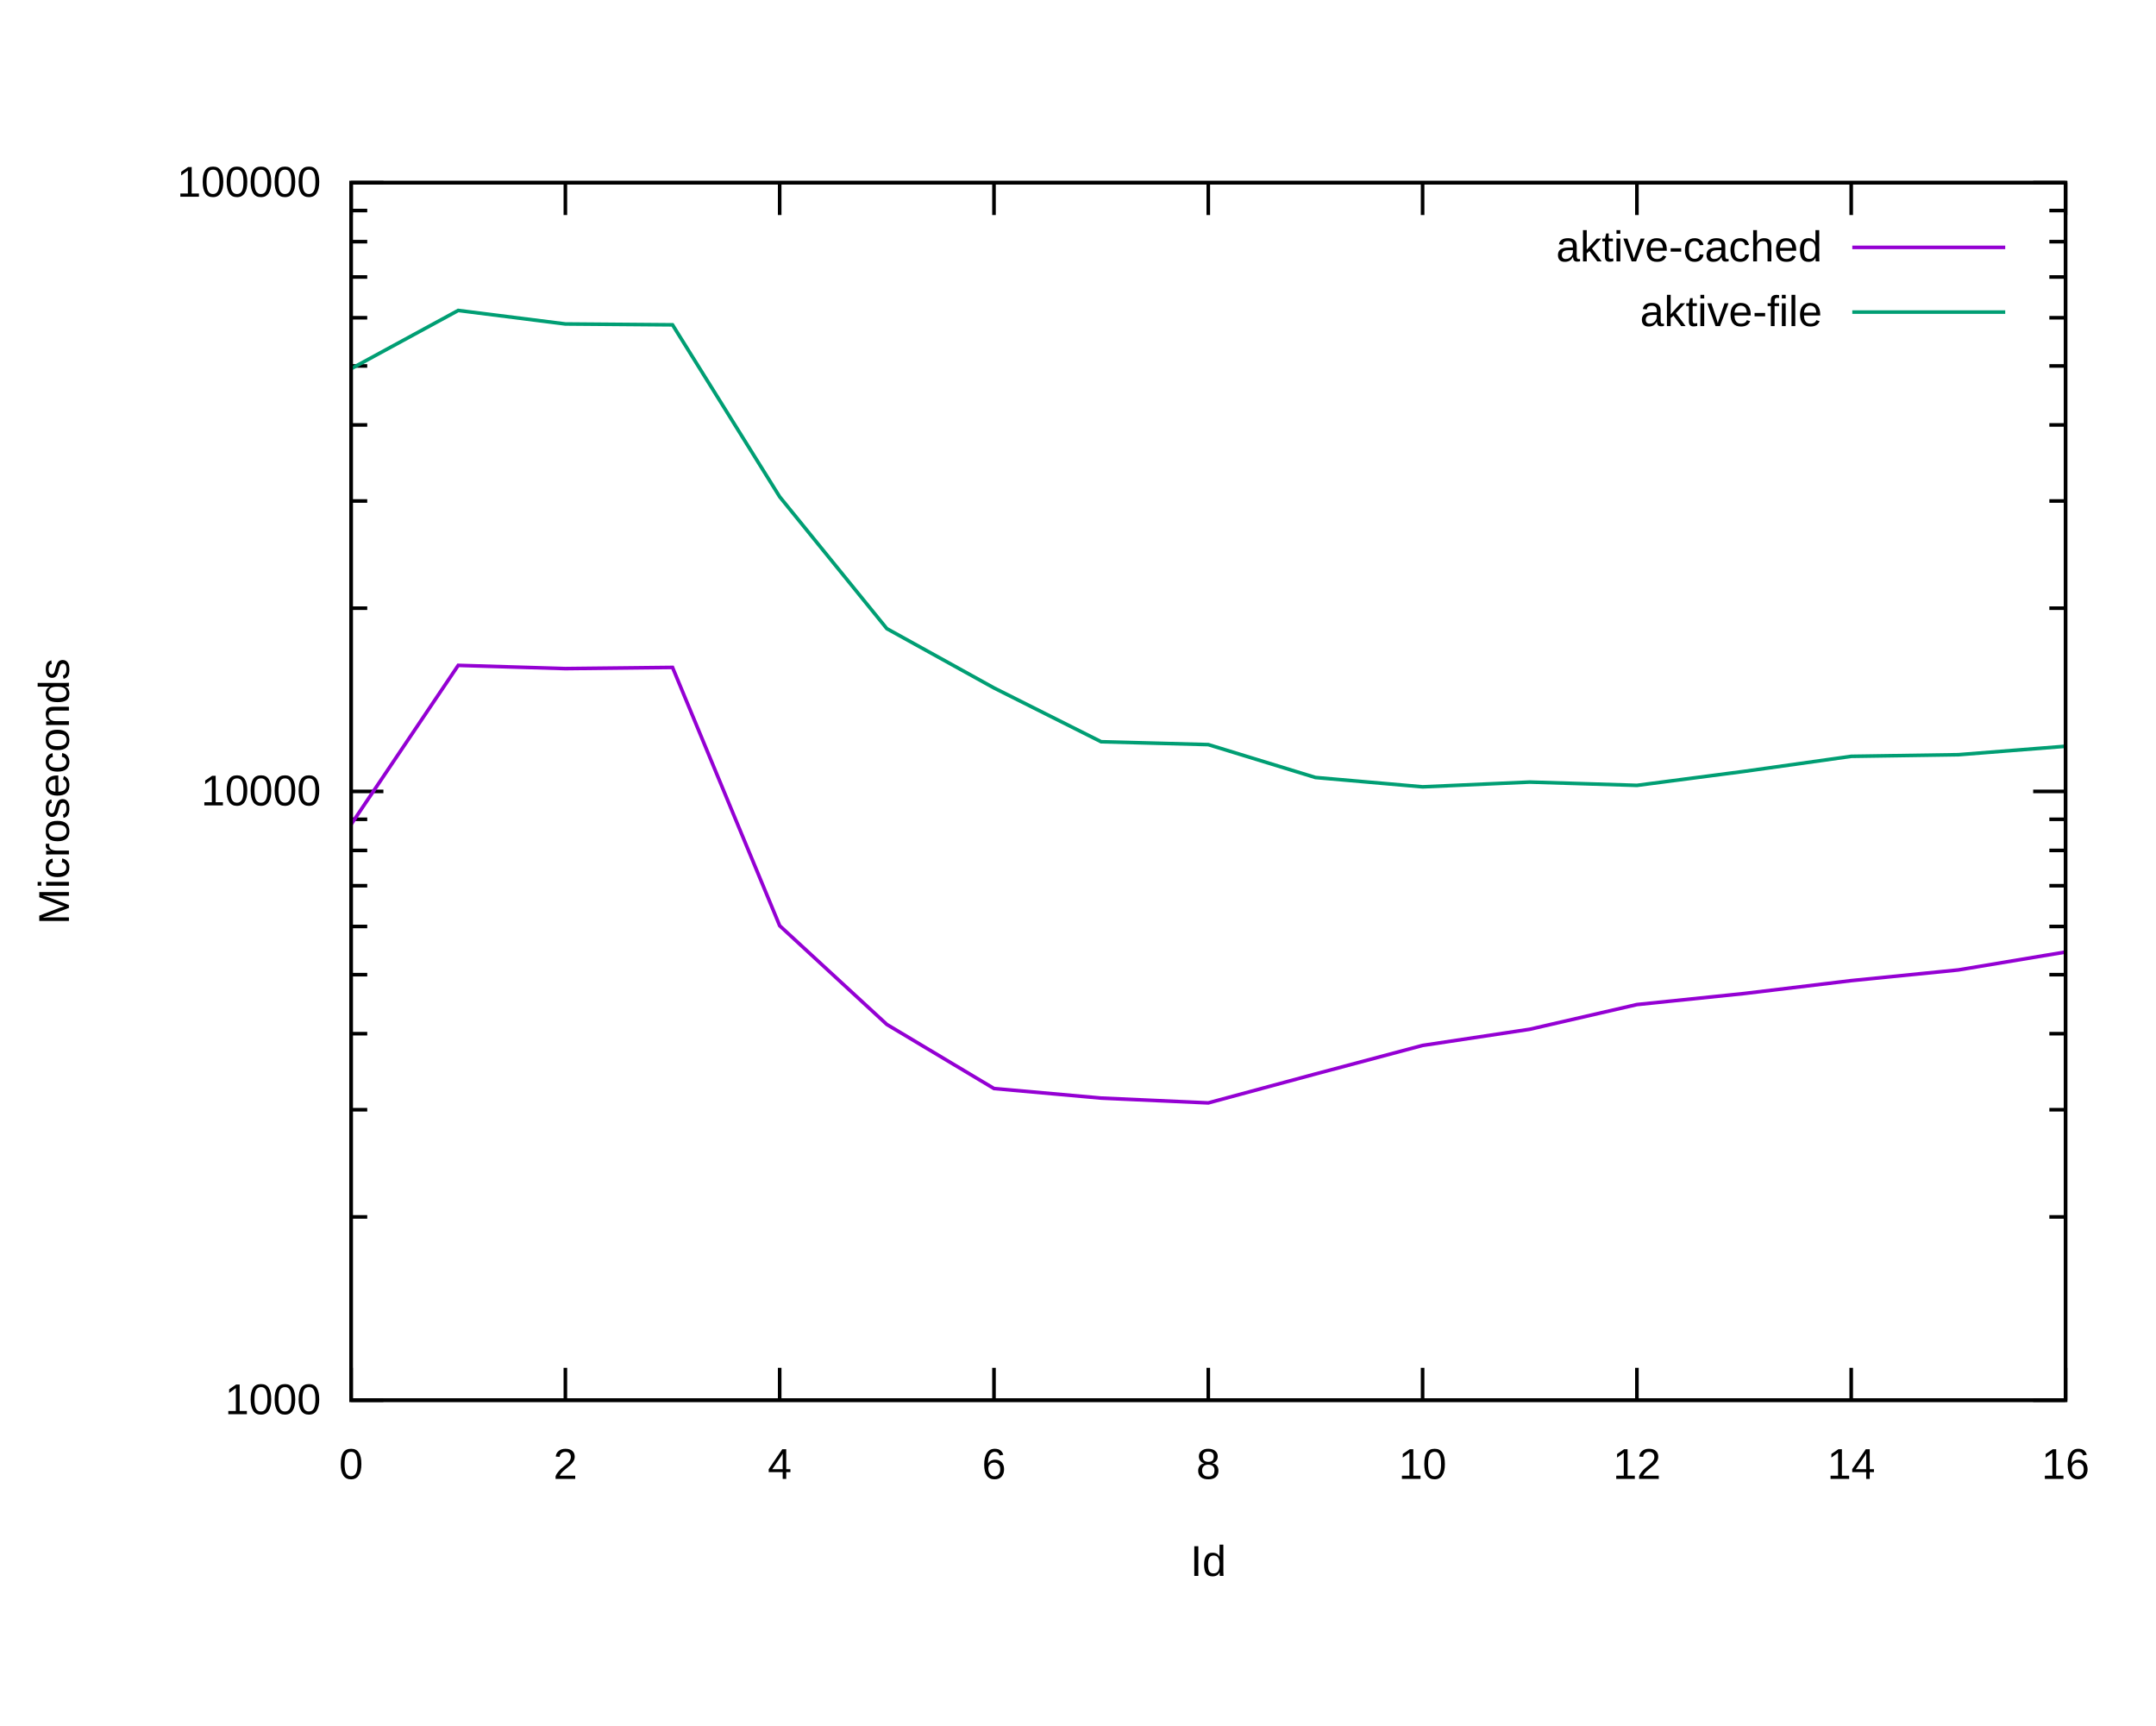
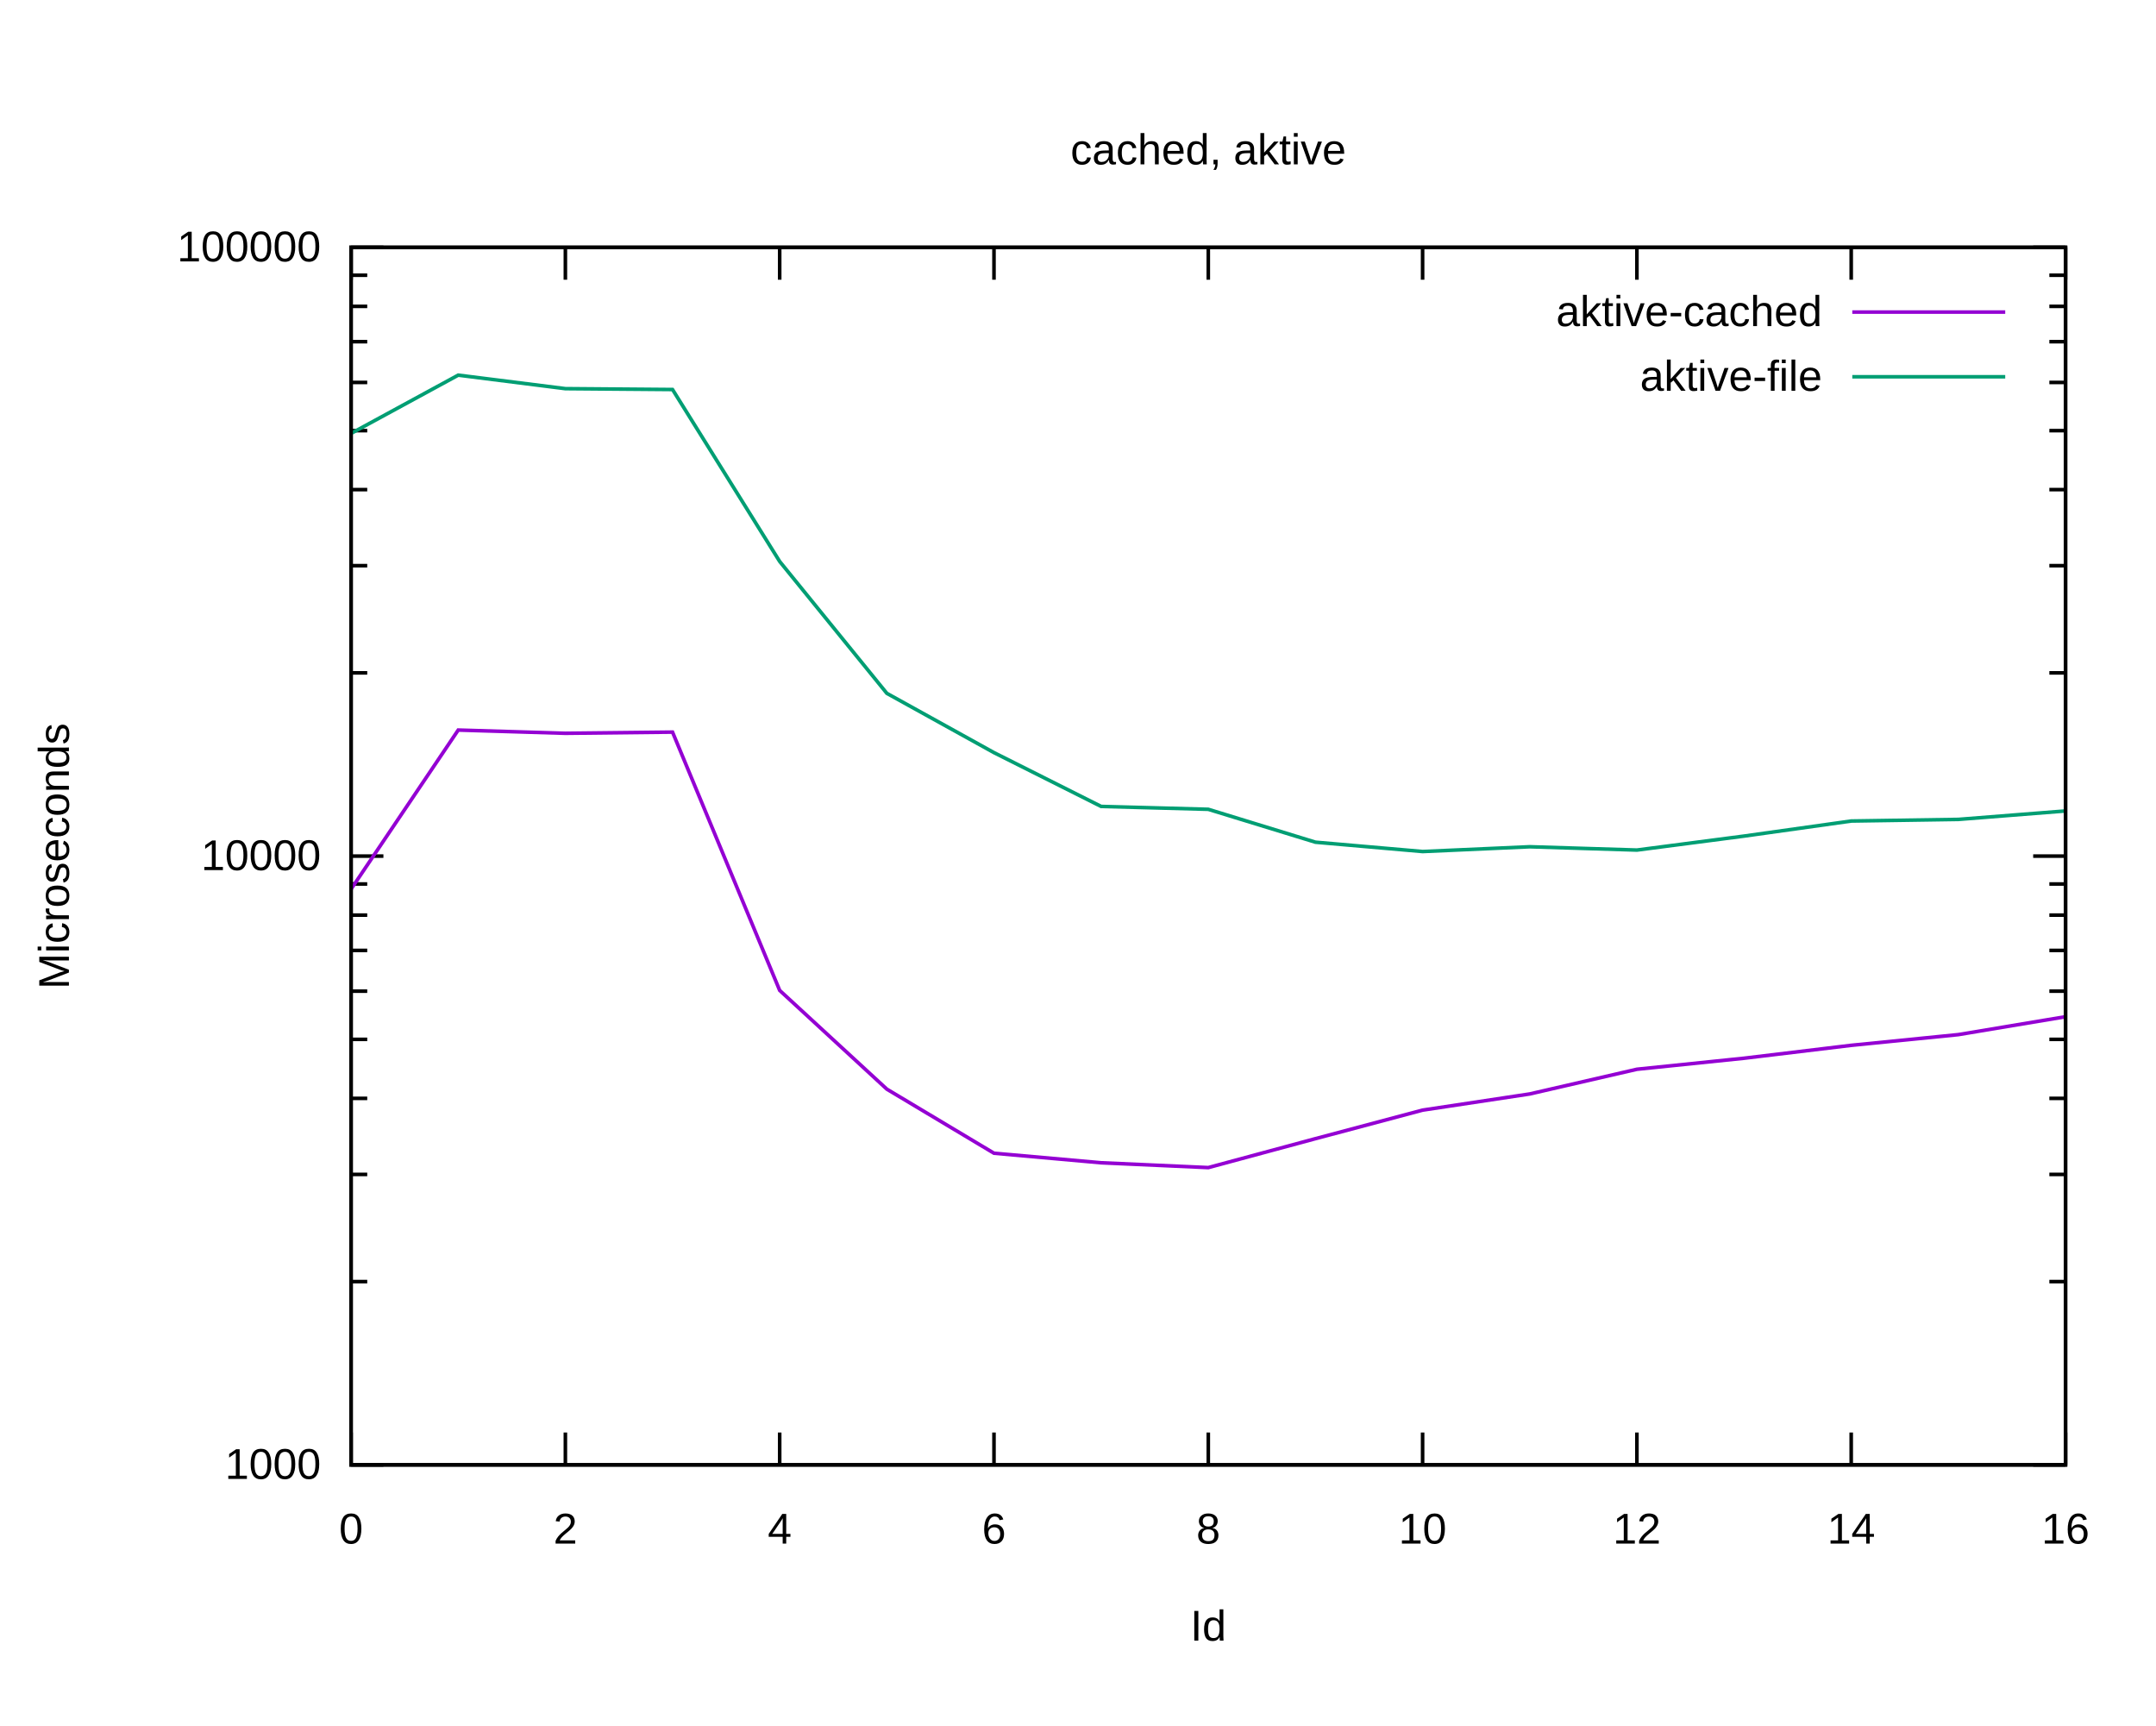
<svg xmlns="http://www.w3.org/2000/svg" xmlns:xlink="http://www.w3.org/1999/xlink" viewBox="0 0 600 480">
  <g id="gnuplot_canvas">
    <rect x="0" y="0" width="600" height="480" fill="none" />
    <defs>
      <circle id="gpDot" r="0.5" stroke-width="0.5" stroke="currentColor" />
      <path id="gpPt0" stroke-width="0.222" stroke="currentColor" d="M-1,0 h2 M0,-1 v2" />
      <path id="gpPt1" stroke-width="0.222" stroke="currentColor" d="M-1,-1 L1,1 M1,-1 L-1,1" />
      <path id="gpPt2" stroke-width="0.222" stroke="currentColor" d="M-1,0 L1,0 M0,-1 L0,1 M-1,-1 L1,1 M-1,1 L1,-1" />
      <rect id="gpPt3" stroke-width="0.222" stroke="currentColor" x="-1" y="-1" width="2" height="2" />
      <rect id="gpPt4" stroke-width="0.222" stroke="currentColor" fill="currentColor" x="-1" y="-1" width="2" height="2" />
      <circle id="gpPt5" stroke-width="0.222" stroke="currentColor" cx="0" cy="0" r="1" />
      <use xlink:href="#gpPt5" id="gpPt6" fill="currentColor" stroke="none" />
      <path id="gpPt7" stroke-width="0.222" stroke="currentColor" d="M0,-1.33 L-1.33,0.67 L1.33,0.67 z" />
      <use xlink:href="#gpPt7" id="gpPt8" fill="currentColor" stroke="none" />
      <use xlink:href="#gpPt7" id="gpPt9" stroke="currentColor" transform="rotate(180)" />
      <use xlink:href="#gpPt9" id="gpPt10" fill="currentColor" stroke="none" />
      <use xlink:href="#gpPt3" id="gpPt11" stroke="currentColor" transform="rotate(45)" />
      <use xlink:href="#gpPt11" id="gpPt12" fill="currentColor" stroke="none" />
      <path id="gpPt13" stroke-width="0.222" stroke="currentColor" d="M0,1.330 L1.265,0.411 L0.782,-1.067 L-0.782,-1.076 L-1.265,0.411 z" />
      <use xlink:href="#gpPt13" id="gpPt14" fill="currentColor" stroke="none" />
      <filter id="textbox" filterUnits="objectBoundingBox" x="0" y="0" height="1" width="1">
        <feFlood flood-color="white" flood-opacity="1" result="bgnd" />
        <feComposite in="SourceGraphic" in2="bgnd" operator="atop" />
      </filter>
      <filter id="greybox" filterUnits="objectBoundingBox" x="0" y="0" height="1" width="1">
        <feFlood flood-color="lightgrey" flood-opacity="1" result="grey" />
        <feComposite in="SourceGraphic" in2="grey" operator="atop" />
      </filter>
    </defs>
-     <g fill="none" color="white" stroke="black" stroke-width="1.00" stroke-linecap="butt" stroke-linejoin="miter">
+     <g fill="none" color="white" stroke="currentColor" stroke-width="1.00" stroke-linecap="butt" stroke-linejoin="miter">
</g>
    <g fill="none" color="black" stroke="currentColor" stroke-width="1.00" stroke-linecap="butt" stroke-linejoin="miter">
-       <path stroke="black" d="M97.70,389.58 L106.70,389.58 M574.82,389.58 L565.82,389.58  " />
-       <g transform="translate(89.31,393.48)" stroke="none" fill="black" font-family="Arial" font-size="12.00" text-anchor="end">
+       <path stroke="black" d="M97.70,407.58 L106.70,407.58 M574.82,407.58 L565.82,407.58  " />
+       <g transform="translate(89.31,411.48)" stroke="none" fill="black" font-family="Arial" font-size="12.00" text-anchor="end">
        <text>
          <tspan font-family="Arial"> 1000</tspan>
        </text>
      </g>
    </g>
    <g fill="none" color="black" stroke="currentColor" stroke-width="1.00" stroke-linecap="butt" stroke-linejoin="miter">
-       <path stroke="black" d="M97.70,338.59 L102.20,338.59 M574.82,338.59 L570.32,338.59 M97.70,308.77 L102.20,308.77 M574.82,308.77 L570.32,308.77   M97.70,287.61 L102.20,287.61 M574.82,287.61 L570.32,287.61 M97.70,271.19 L102.20,271.19 M574.82,271.19 L570.32,271.19   M97.70,257.78 L102.20,257.78 M574.82,257.78 L570.32,257.78 M97.70,246.44 L102.20,246.44 M574.82,246.44 L570.32,246.44   M97.70,236.62 L102.20,236.62 M574.82,236.62 L570.32,236.62 M97.70,227.96 L102.20,227.96 M574.82,227.96 L570.32,227.96   M97.70,220.20 L106.70,220.20 M574.82,220.20 L565.82,220.20  " />
-       <g transform="translate(89.31,224.10)" stroke="none" fill="black" font-family="Arial" font-size="12.00" text-anchor="end">
+       <path stroke="black" d="M97.70,356.59 L102.20,356.59 M574.82,356.59 L570.32,356.59 M97.70,326.77 L102.20,326.77 M574.82,326.77 L570.32,326.77   M97.70,305.61 L102.20,305.61 M574.82,305.61 L570.32,305.61 M97.70,289.19 L102.20,289.19 M574.82,289.19 L570.32,289.19   M97.70,275.78 L102.20,275.78 M574.82,275.78 L570.32,275.78 M97.70,264.44 L102.20,264.44 M574.82,264.44 L570.32,264.44   M97.70,254.62 L102.20,254.62 M574.82,254.62 L570.32,254.62 M97.70,245.96 L102.20,245.96 M574.82,245.96 L570.32,245.96   M97.70,238.20 L106.70,238.20 M574.82,238.20 L565.82,238.20  " />
+       <g transform="translate(89.31,242.10)" stroke="none" fill="black" font-family="Arial" font-size="12.00" text-anchor="end">
        <text>
          <tspan font-family="Arial"> 10000</tspan>
        </text>
      </g>
    </g>
    <g fill="none" color="black" stroke="currentColor" stroke-width="1.00" stroke-linecap="butt" stroke-linejoin="miter">
-       <path stroke="black" d="M97.70,169.22 L102.20,169.22 M574.82,169.22 L570.32,169.22 M97.70,139.39 L102.20,139.39 M574.82,139.39 L570.32,139.39   M97.70,118.23 L102.20,118.23 M574.82,118.23 L570.32,118.23 M97.70,101.82 L102.20,101.82 M574.82,101.82 L570.32,101.82   M97.70,88.41 L102.20,88.41 M574.82,88.41 L570.32,88.41 M97.70,77.07 L102.20,77.07 M574.82,77.07 L570.32,77.07   M97.70,67.24 L102.20,67.24 M574.82,67.24 L570.32,67.24 M97.70,58.58 L102.20,58.58 M574.82,58.58 L570.32,58.58   M97.70,50.83 L106.70,50.83 M574.82,50.83 L565.82,50.83  " />
-       <g transform="translate(89.31,54.73)" stroke="none" fill="black" font-family="Arial" font-size="12.00" text-anchor="end">
+       <path stroke="black" d="M97.70,187.22 L102.20,187.22 M574.82,187.22 L570.32,187.22 M97.70,157.39 L102.20,157.39 M574.82,157.39 L570.32,157.39   M97.70,136.23 L102.20,136.23 M574.82,136.23 L570.32,136.23 M97.70,119.82 L102.20,119.82 M574.82,119.82 L570.32,119.82   M97.70,106.41 L102.20,106.41 M574.82,106.41 L570.32,106.41 M97.70,95.07 L102.20,95.07 M574.82,95.07 L570.32,95.07   M97.70,85.24 L102.20,85.24 M574.82,85.24 L570.32,85.24 M97.70,76.58 L102.20,76.58 M574.82,76.58 L570.32,76.58   M97.70,68.83 L106.70,68.83 M574.82,68.83 L565.82,68.83  " />
+       <g transform="translate(89.31,72.73)" stroke="none" fill="black" font-family="Arial" font-size="12.00" text-anchor="end">
        <text>
          <tspan font-family="Arial"> 100000</tspan>
        </text>
      </g>
    </g>
    <g fill="none" color="black" stroke="currentColor" stroke-width="1.00" stroke-linecap="butt" stroke-linejoin="miter">
-       <path stroke="black" d="M97.70,389.58 L97.70,380.58 M97.70,50.83 L97.70,59.83  " />
-       <g transform="translate(97.70,411.48)" stroke="none" fill="black" font-family="Arial" font-size="12.00" text-anchor="middle">
+       <path stroke="black" d="M97.70,407.58 L97.70,398.58 M97.70,68.83 L97.70,77.83  " />
+       <g transform="translate(97.70,429.48)" stroke="none" fill="black" font-family="Arial" font-size="12.00" text-anchor="middle">
        <text>
          <tspan font-family="Arial"> 0</tspan>
        </text>
      </g>
    </g>
    <g fill="none" color="black" stroke="currentColor" stroke-width="1.00" stroke-linecap="butt" stroke-linejoin="miter">
-       <path stroke="black" d="M157.34,389.58 L157.34,380.58 M157.34,50.83 L157.34,59.83  " />
-       <g transform="translate(157.34,411.48)" stroke="none" fill="black" font-family="Arial" font-size="12.00" text-anchor="middle">
+       <path stroke="black" d="M157.34,407.58 L157.34,398.58 M157.34,68.83 L157.34,77.83  " />
+       <g transform="translate(157.34,429.48)" stroke="none" fill="black" font-family="Arial" font-size="12.00" text-anchor="middle">
        <text>
          <tspan font-family="Arial"> 2</tspan>
        </text>
      </g>
    </g>
    <g fill="none" color="black" stroke="currentColor" stroke-width="1.00" stroke-linecap="butt" stroke-linejoin="miter">
-       <path stroke="black" d="M216.98,389.58 L216.98,380.58 M216.98,50.83 L216.98,59.83  " />
-       <g transform="translate(216.98,411.48)" stroke="none" fill="black" font-family="Arial" font-size="12.00" text-anchor="middle">
+       <path stroke="black" d="M216.98,407.58 L216.98,398.58 M216.98,68.83 L216.98,77.83  " />
+       <g transform="translate(216.98,429.48)" stroke="none" fill="black" font-family="Arial" font-size="12.00" text-anchor="middle">
        <text>
          <tspan font-family="Arial"> 4</tspan>
        </text>
      </g>
    </g>
    <g fill="none" color="black" stroke="currentColor" stroke-width="1.00" stroke-linecap="butt" stroke-linejoin="miter">
-       <path stroke="black" d="M276.62,389.58 L276.62,380.58 M276.62,50.83 L276.62,59.83  " />
-       <g transform="translate(276.62,411.48)" stroke="none" fill="black" font-family="Arial" font-size="12.00" text-anchor="middle">
+       <path stroke="black" d="M276.62,407.58 L276.62,398.58 M276.62,68.83 L276.62,77.83  " />
+       <g transform="translate(276.62,429.48)" stroke="none" fill="black" font-family="Arial" font-size="12.00" text-anchor="middle">
        <text>
          <tspan font-family="Arial"> 6</tspan>
        </text>
      </g>
    </g>
    <g fill="none" color="black" stroke="currentColor" stroke-width="1.00" stroke-linecap="butt" stroke-linejoin="miter">
-       <path stroke="black" d="M336.26,389.58 L336.26,380.58 M336.26,50.83 L336.26,59.83  " />
-       <g transform="translate(336.26,411.48)" stroke="none" fill="black" font-family="Arial" font-size="12.00" text-anchor="middle">
+       <path stroke="black" d="M336.26,407.58 L336.26,398.58 M336.26,68.83 L336.26,77.83  " />
+       <g transform="translate(336.26,429.48)" stroke="none" fill="black" font-family="Arial" font-size="12.00" text-anchor="middle">
        <text>
          <tspan font-family="Arial"> 8</tspan>
        </text>
      </g>
    </g>
    <g fill="none" color="black" stroke="currentColor" stroke-width="1.00" stroke-linecap="butt" stroke-linejoin="miter">
-       <path stroke="black" d="M395.90,389.58 L395.90,380.58 M395.90,50.83 L395.90,59.83  " />
-       <g transform="translate(395.90,411.48)" stroke="none" fill="black" font-family="Arial" font-size="12.00" text-anchor="middle">
+       <path stroke="black" d="M395.90,407.58 L395.90,398.58 M395.90,68.83 L395.90,77.83  " />
+       <g transform="translate(395.90,429.48)" stroke="none" fill="black" font-family="Arial" font-size="12.00" text-anchor="middle">
        <text>
          <tspan font-family="Arial"> 10</tspan>
        </text>
      </g>
    </g>
    <g fill="none" color="black" stroke="currentColor" stroke-width="1.00" stroke-linecap="butt" stroke-linejoin="miter">
-       <path stroke="black" d="M455.54,389.58 L455.54,380.58 M455.54,50.83 L455.54,59.83  " />
-       <g transform="translate(455.54,411.48)" stroke="none" fill="black" font-family="Arial" font-size="12.00" text-anchor="middle">
+       <path stroke="black" d="M455.54,407.58 L455.54,398.58 M455.54,68.83 L455.54,77.83  " />
+       <g transform="translate(455.54,429.48)" stroke="none" fill="black" font-family="Arial" font-size="12.00" text-anchor="middle">
        <text>
          <tspan font-family="Arial"> 12</tspan>
        </text>
      </g>
    </g>
    <g fill="none" color="black" stroke="currentColor" stroke-width="1.00" stroke-linecap="butt" stroke-linejoin="miter">
-       <path stroke="black" d="M515.18,389.58 L515.18,380.58 M515.18,50.83 L515.18,59.83  " />
-       <g transform="translate(515.18,411.48)" stroke="none" fill="black" font-family="Arial" font-size="12.00" text-anchor="middle">
+       <path stroke="black" d="M515.18,407.58 L515.18,398.58 M515.18,68.83 L515.18,77.83  " />
+       <g transform="translate(515.18,429.48)" stroke="none" fill="black" font-family="Arial" font-size="12.00" text-anchor="middle">
        <text>
          <tspan font-family="Arial"> 14</tspan>
        </text>
      </g>
    </g>
    <g fill="none" color="black" stroke="currentColor" stroke-width="1.00" stroke-linecap="butt" stroke-linejoin="miter">
-       <path stroke="black" d="M574.82,389.58 L574.82,380.58 M574.82,50.83 L574.82,59.83  " />
-       <g transform="translate(574.82,411.48)" stroke="none" fill="black" font-family="Arial" font-size="12.00" text-anchor="middle">
+       <path stroke="black" d="M574.82,407.58 L574.82,398.58 M574.82,68.83 L574.82,77.83  " />
+       <g transform="translate(574.82,429.48)" stroke="none" fill="black" font-family="Arial" font-size="12.00" text-anchor="middle">
        <text>
          <tspan font-family="Arial"> 16</tspan>
        </text>
      </g>
    </g>
    <g fill="none" color="black" stroke="currentColor" stroke-width="1.00" stroke-linecap="butt" stroke-linejoin="miter">
</g>
    <g fill="none" color="black" stroke="currentColor" stroke-width="1.00" stroke-linecap="butt" stroke-linejoin="miter">
-       <path stroke="black" d="M97.70,50.83 L97.70,389.58 L574.82,389.58 L574.82,50.83 L97.70,50.83 Z  " />
+       <path stroke="black" d="M97.70,68.83 L97.70,407.58 L574.82,407.58 L574.82,68.83 L97.70,68.83 Z  " />
    </g>
    <g fill="none" color="black" stroke="currentColor" stroke-width="1.00" stroke-linecap="butt" stroke-linejoin="miter">
-       <g transform="translate(19.18,220.21) rotate(270)" stroke="none" fill="black" font-family="Arial" font-size="12.00" text-anchor="middle">
+       <g transform="translate(19.18,238.21) rotate(270)" stroke="none" fill="black" font-family="Arial" font-size="12.00" text-anchor="middle">
        <text>
          <tspan font-family="Arial">Microseconds</tspan>
        </text>
      </g>
    </g>
    <g fill="none" color="black" stroke="currentColor" stroke-width="1.00" stroke-linecap="butt" stroke-linejoin="miter">
-       <g transform="translate(336.26,438.48)" stroke="none" fill="black" font-family="Arial" font-size="12.00" text-anchor="middle">
+       <g transform="translate(336.26,456.48)" stroke="none" fill="black" font-family="Arial" font-size="12.00" text-anchor="middle">
        <text>
          <tspan font-family="Arial">Id</tspan>
        </text>
      </g>
    </g>
    <g fill="none" color="black" stroke="currentColor" stroke-width="1.00" stroke-linecap="butt" stroke-linejoin="miter">
</g>
    <g id="gnuplot_plot_1">
      <g fill="none" color="black" stroke="currentColor" stroke-width="1.00" stroke-linecap="butt" stroke-linejoin="miter">
-         <g transform="translate(507.09,72.73)" stroke="none" fill="black" font-family="Arial" font-size="12.00" text-anchor="end">
+         <g transform="translate(507.09,90.73)" stroke="none" fill="black" font-family="Arial" font-size="12.00" text-anchor="end">
          <text>
            <tspan font-family="Arial">aktive-cached</tspan>
          </text>
        </g>
      </g>
      <g fill="none" color="black" stroke="currentColor" stroke-width="1.00" stroke-linecap="butt" stroke-linejoin="miter">
-         <path stroke="rgb(148,   0, 211)" d="M515.48,68.83 L558.04,68.83 M97.70,229.39 L127.52,185.13 L157.34,186.03 L187.16,185.70 L216.98,257.57 L246.80,285.04   L276.62,302.87 L306.44,305.53 L336.26,306.87 L366.08,298.82 L395.90,290.88 L425.72,286.38 L455.54,279.51 L485.36,276.44   L515.18,272.85 L545.00,269.87 L574.82,264.89  " />
+         <path stroke="rgb(148,   0, 211)" d="M515.48,86.83 L558.04,86.83 M97.70,247.39 L127.52,203.13 L157.34,204.03 L187.16,203.70 L216.98,275.57 L246.80,303.04   L276.62,320.87 L306.44,323.53 L336.26,324.87 L366.08,316.82 L395.90,308.88 L425.72,304.38 L455.54,297.51 L485.36,294.44   L515.18,290.85 L545.00,287.87 L574.82,282.89  " />
      </g>
    </g>
    <g id="gnuplot_plot_2">
      <g fill="none" color="black" stroke="currentColor" stroke-width="1.00" stroke-linecap="butt" stroke-linejoin="miter">
-         <g transform="translate(507.09,90.73)" stroke="none" fill="black" font-family="Arial" font-size="12.00" text-anchor="end">
+         <g transform="translate(507.09,108.73)" stroke="none" fill="black" font-family="Arial" font-size="12.00" text-anchor="end">
          <text>
            <tspan font-family="Arial">aktive-file</tspan>
          </text>
        </g>
      </g>
      <g fill="none" color="black" stroke="currentColor" stroke-width="1.00" stroke-linecap="butt" stroke-linejoin="miter">
-         <path stroke="rgb(  0, 158, 115)" d="M515.48,86.83 L558.04,86.83 M97.70,102.59 L127.52,86.38 L157.34,90.14 L187.16,90.38 L216.98,138.22 L246.80,174.91   L276.62,191.41 L306.44,206.38 L336.26,207.18 L366.08,216.33 L395.90,218.93 L425.72,217.60 L455.54,218.52 L485.36,214.63   L515.18,210.44 L545.00,209.99 L574.82,207.64  " />
+         <path stroke="rgb(  0, 158, 115)" d="M515.48,104.83 L558.04,104.83 M97.70,120.59 L127.52,104.38 L157.34,108.14 L187.16,108.38 L216.98,156.22 L246.80,192.91   L276.62,209.41 L306.44,224.38 L336.26,225.18 L366.08,234.33 L395.90,236.93 L425.72,235.60 L455.54,236.52 L485.36,232.63   L515.18,228.44 L545.00,227.99 L574.82,225.64  " />
      </g>
    </g>
    <g fill="none" color="white" stroke="rgb(  0, 158, 115)" stroke-width="2.00" stroke-linecap="butt" stroke-linejoin="miter">
</g>
    <g fill="none" color="black" stroke="currentColor" stroke-width="2.00" stroke-linecap="butt" stroke-linejoin="miter">
</g>
    <g fill="none" color="black" stroke="black" stroke-width="1.00" stroke-linecap="butt" stroke-linejoin="miter">
</g>
    <g fill="none" color="black" stroke="currentColor" stroke-width="1.00" stroke-linecap="butt" stroke-linejoin="miter">
-       <path stroke="black" d="M97.70,50.83 L97.70,389.58 L574.82,389.58 L574.82,50.83 L97.70,50.83 Z  " />
+       <path stroke="black" d="M97.70,68.83 L97.70,407.58 L574.82,407.58 L574.82,68.83 L97.70,68.83 Z  " />
+     </g>
+     <g fill="none" color="black" stroke="currentColor" stroke-width="1.00" stroke-linecap="butt" stroke-linejoin="miter">
+       <g transform="translate(336.26,45.73)" stroke="none" fill="black" font-family="Arial" font-size="12.00" text-anchor="middle">
+         <text>
+           <tspan font-family="Arial">cached, aktive</tspan>
+         </text>
+       </g>
    </g>
    <g fill="none" color="black" stroke="currentColor" stroke-width="1.00" stroke-linecap="butt" stroke-linejoin="miter">
</g>
  </g>
</svg>
